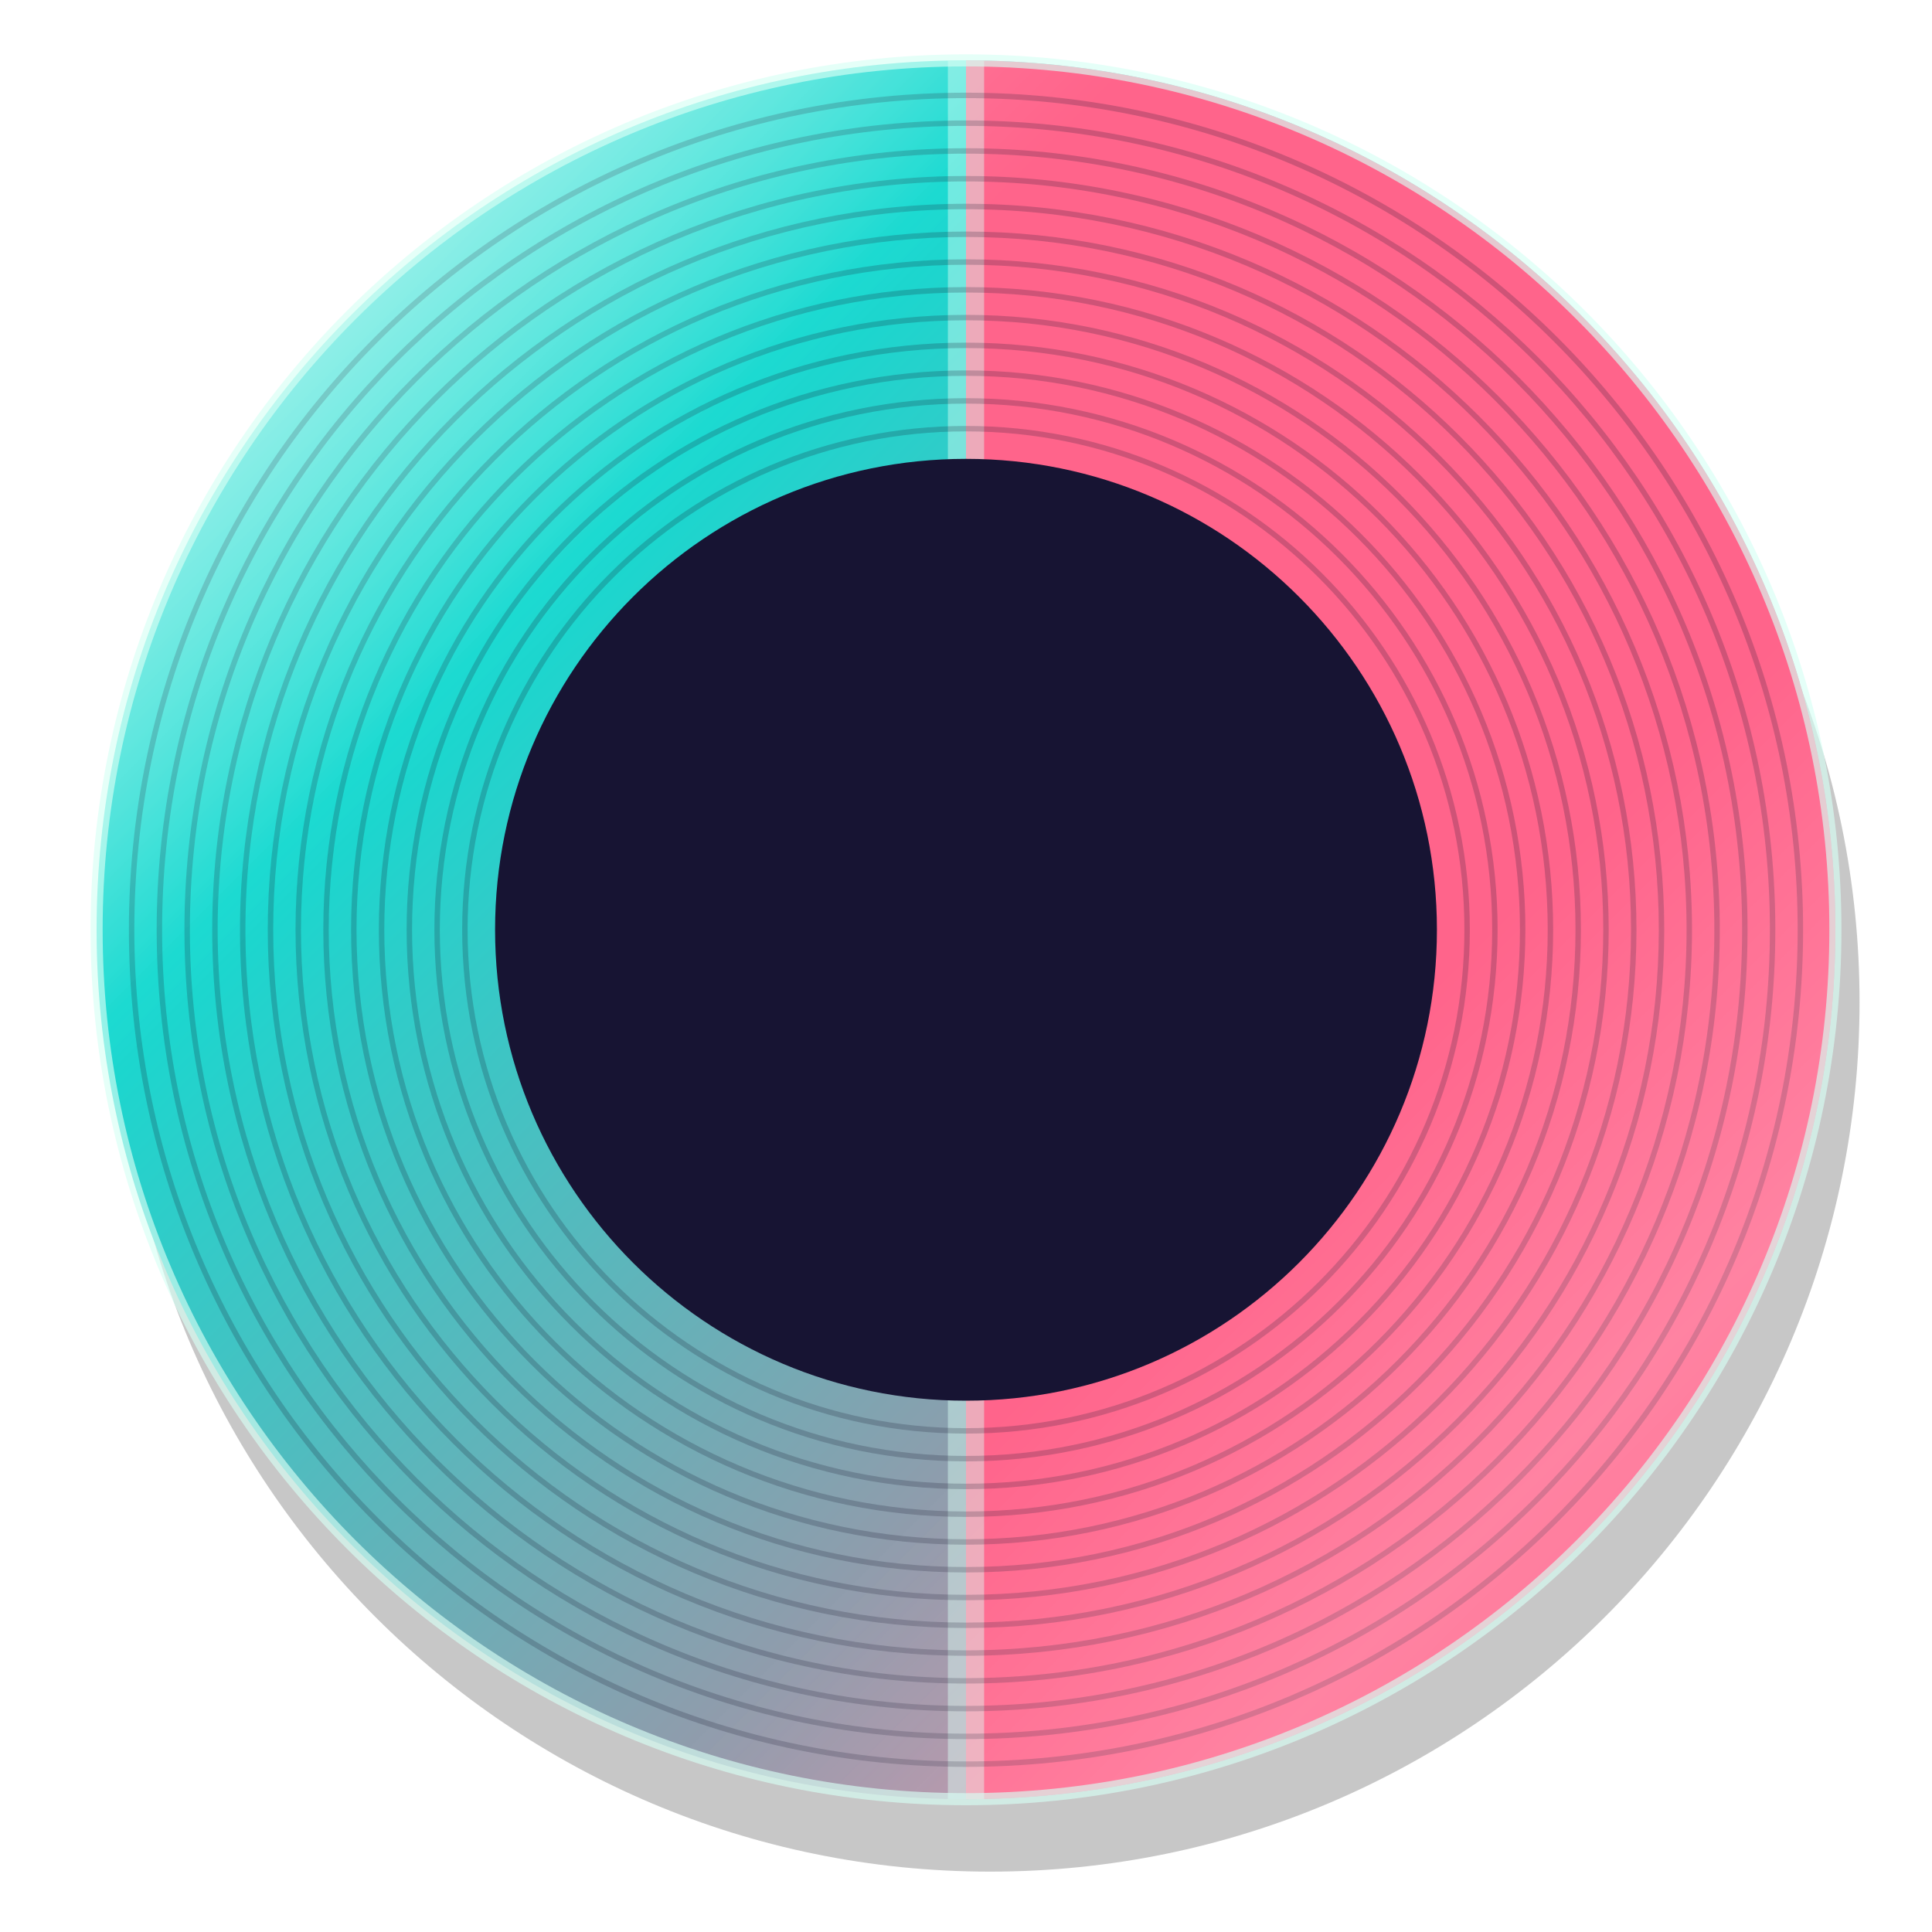
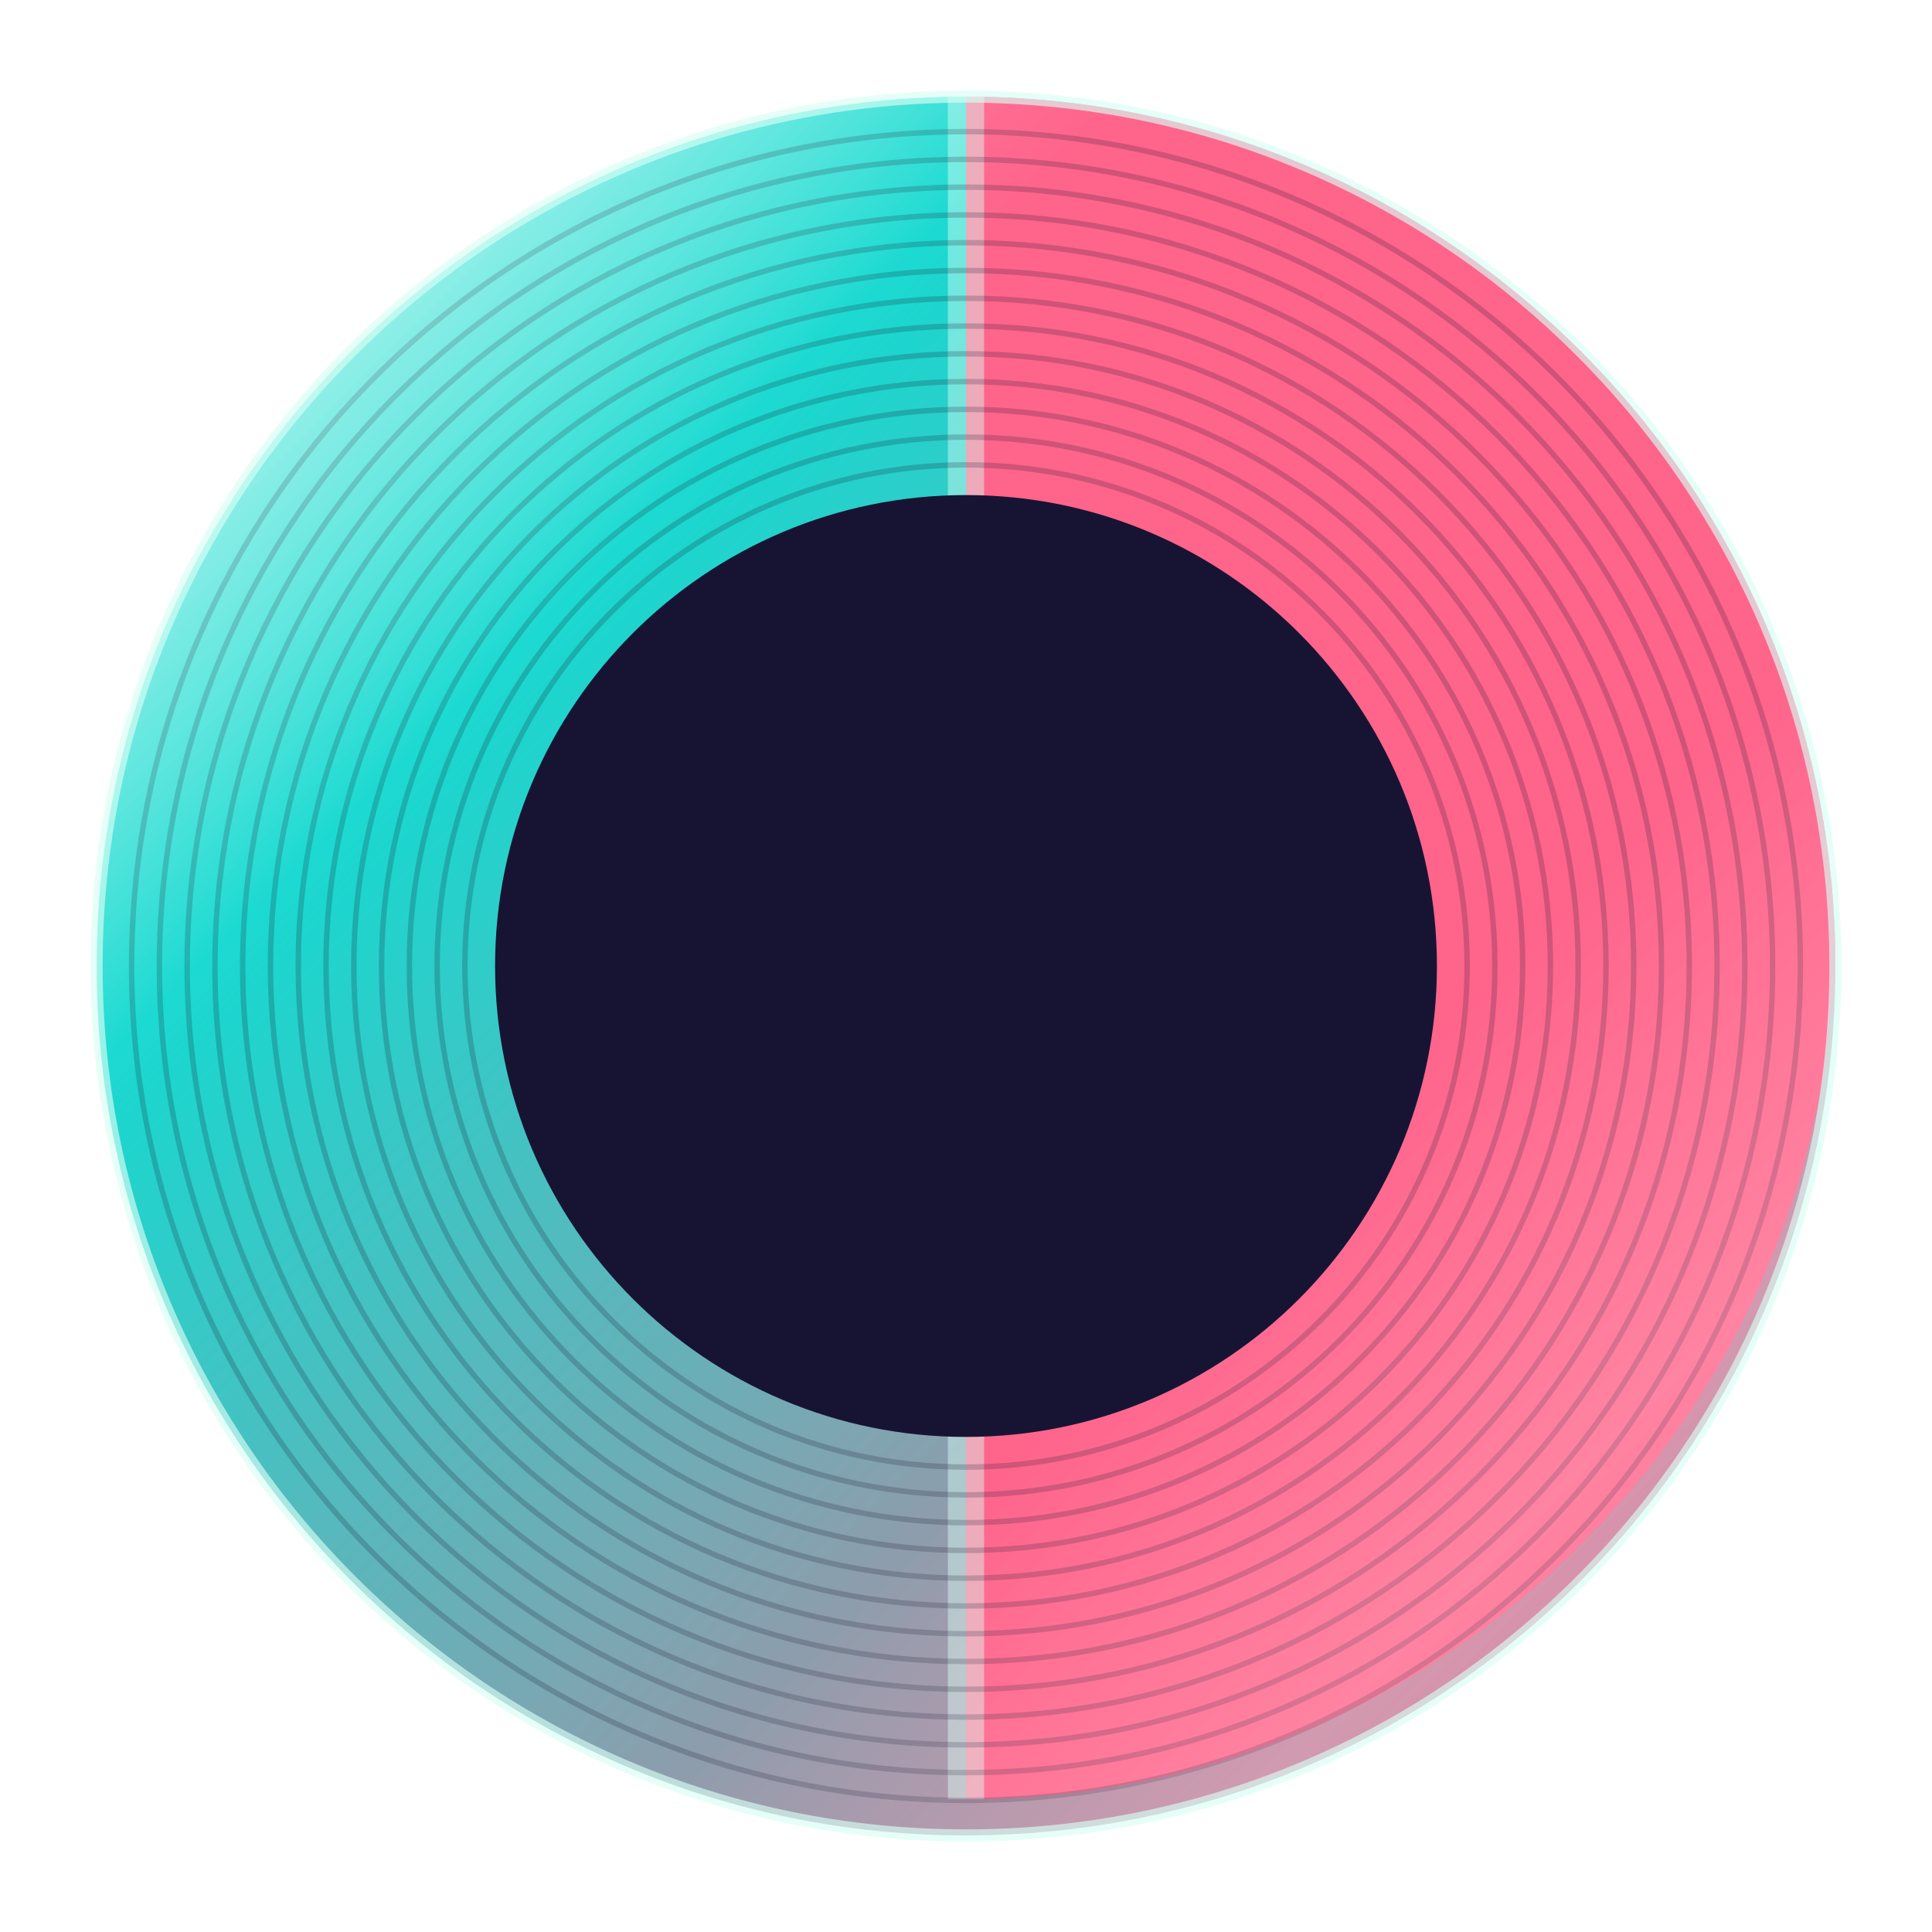
<svg xmlns="http://www.w3.org/2000/svg" viewBox="0 0 320 320">
  <defs>
    <clipPath id="record">
-       <circle cx="160" cy="154" r="144" />
+       <circle cx="160" cy="160" r="144" />
    </clipPath>
    <linearGradient id="wax" x1="0" y1="0" x2="1" y2="1">
      <stop stop-color="#d7fff5" />
      <stop offset=".28" stop-color="#16d9d0" />
      <stop offset="1" stop-color="#ff648b" />
    </linearGradient>
    <linearGradient id="sheen" x1="0" y1="0" x2="1" y2="1">
      <stop stop-color="#fff" stop-opacity=".42" />
      <stop offset=".3" stop-color="#fff" stop-opacity="0" />
      <stop offset=".65" stop-color="#fff" stop-opacity="0" />
      <stop offset=".82" stop-color="#fff" stop-opacity=".2" />
      <stop offset="1" stop-color="#fff" stop-opacity="0" />
    </linearGradient>
  </defs>
-   <ellipse cx="164" cy="166" rx="144" ry="144" fill="#000" opacity=".22" />
-   <circle cx="160" cy="154" r="144" fill="url(#wax)" opacity="1" />
+   <circle cx="160" cy="160" r="144" fill="url(#wax)" opacity="1" />
  <g clip-path="url(#record)">
    <path d="M160 10a144 144 0 0 1 0 288Z" fill="#ff648b" />
    <path d="M160 10v288" stroke="#d7fff5" stroke-width="6" opacity=".45" />
  </g>
  <g fill="none" stroke="#11152b" stroke-width=".9" opacity=".21">
-     <circle cx="160" cy="154" r="83" />
-     <circle cx="160" cy="154" r="87.6" />
-     <circle cx="160" cy="154" r="92.2" />
-     <circle cx="160" cy="154" r="96.8" />
-     <circle cx="160" cy="154" r="101.4" />
-     <circle cx="160" cy="154" r="106" />
-     <circle cx="160" cy="154" r="110.6" />
-     <circle cx="160" cy="154" r="115.2" />
-     <circle cx="160" cy="154" r="119.8" />
-     <circle cx="160" cy="154" r="124.4" />
-     <circle cx="160" cy="154" r="129" />
-     <circle cx="160" cy="154" r="133.6" />
-     <circle cx="160" cy="154" r="138.2" />
+     <circle cx="160" cy="160" r="83" />
+     <circle cx="160" cy="160" r="87.6" />
+     <circle cx="160" cy="160" r="92.2" />
+     <circle cx="160" cy="160" r="96.8" />
+     <circle cx="160" cy="160" r="101.4" />
+     <circle cx="160" cy="160" r="106" />
+     <circle cx="160" cy="160" r="110.6" />
+     <circle cx="160" cy="160" r="115.2" />
+     <circle cx="160" cy="160" r="119.8" />
+     <circle cx="160" cy="160" r="124.4" />
+     <circle cx="160" cy="160" r="129" />
+     <circle cx="160" cy="160" r="133.6" />
+     <circle cx="160" cy="160" r="138.2" />
  </g>
-   <circle cx="160" cy="154" r="144" fill="url(#sheen)" />
-   <circle cx="160" cy="154" r="144" fill="none" stroke="#d7fff5" stroke-width="2" opacity=".65" />
-   <circle cx="160" cy="154" r="78" fill="#171433" />
+   <circle cx="160" cy="160" r="144" fill="url(#sheen)" />
+   <circle cx="160" cy="160" r="144" fill="none" stroke="#d7fff5" stroke-width="2" opacity=".65" />
+   <circle cx="160" cy="160" r="78" fill="#171433" />
</svg>
